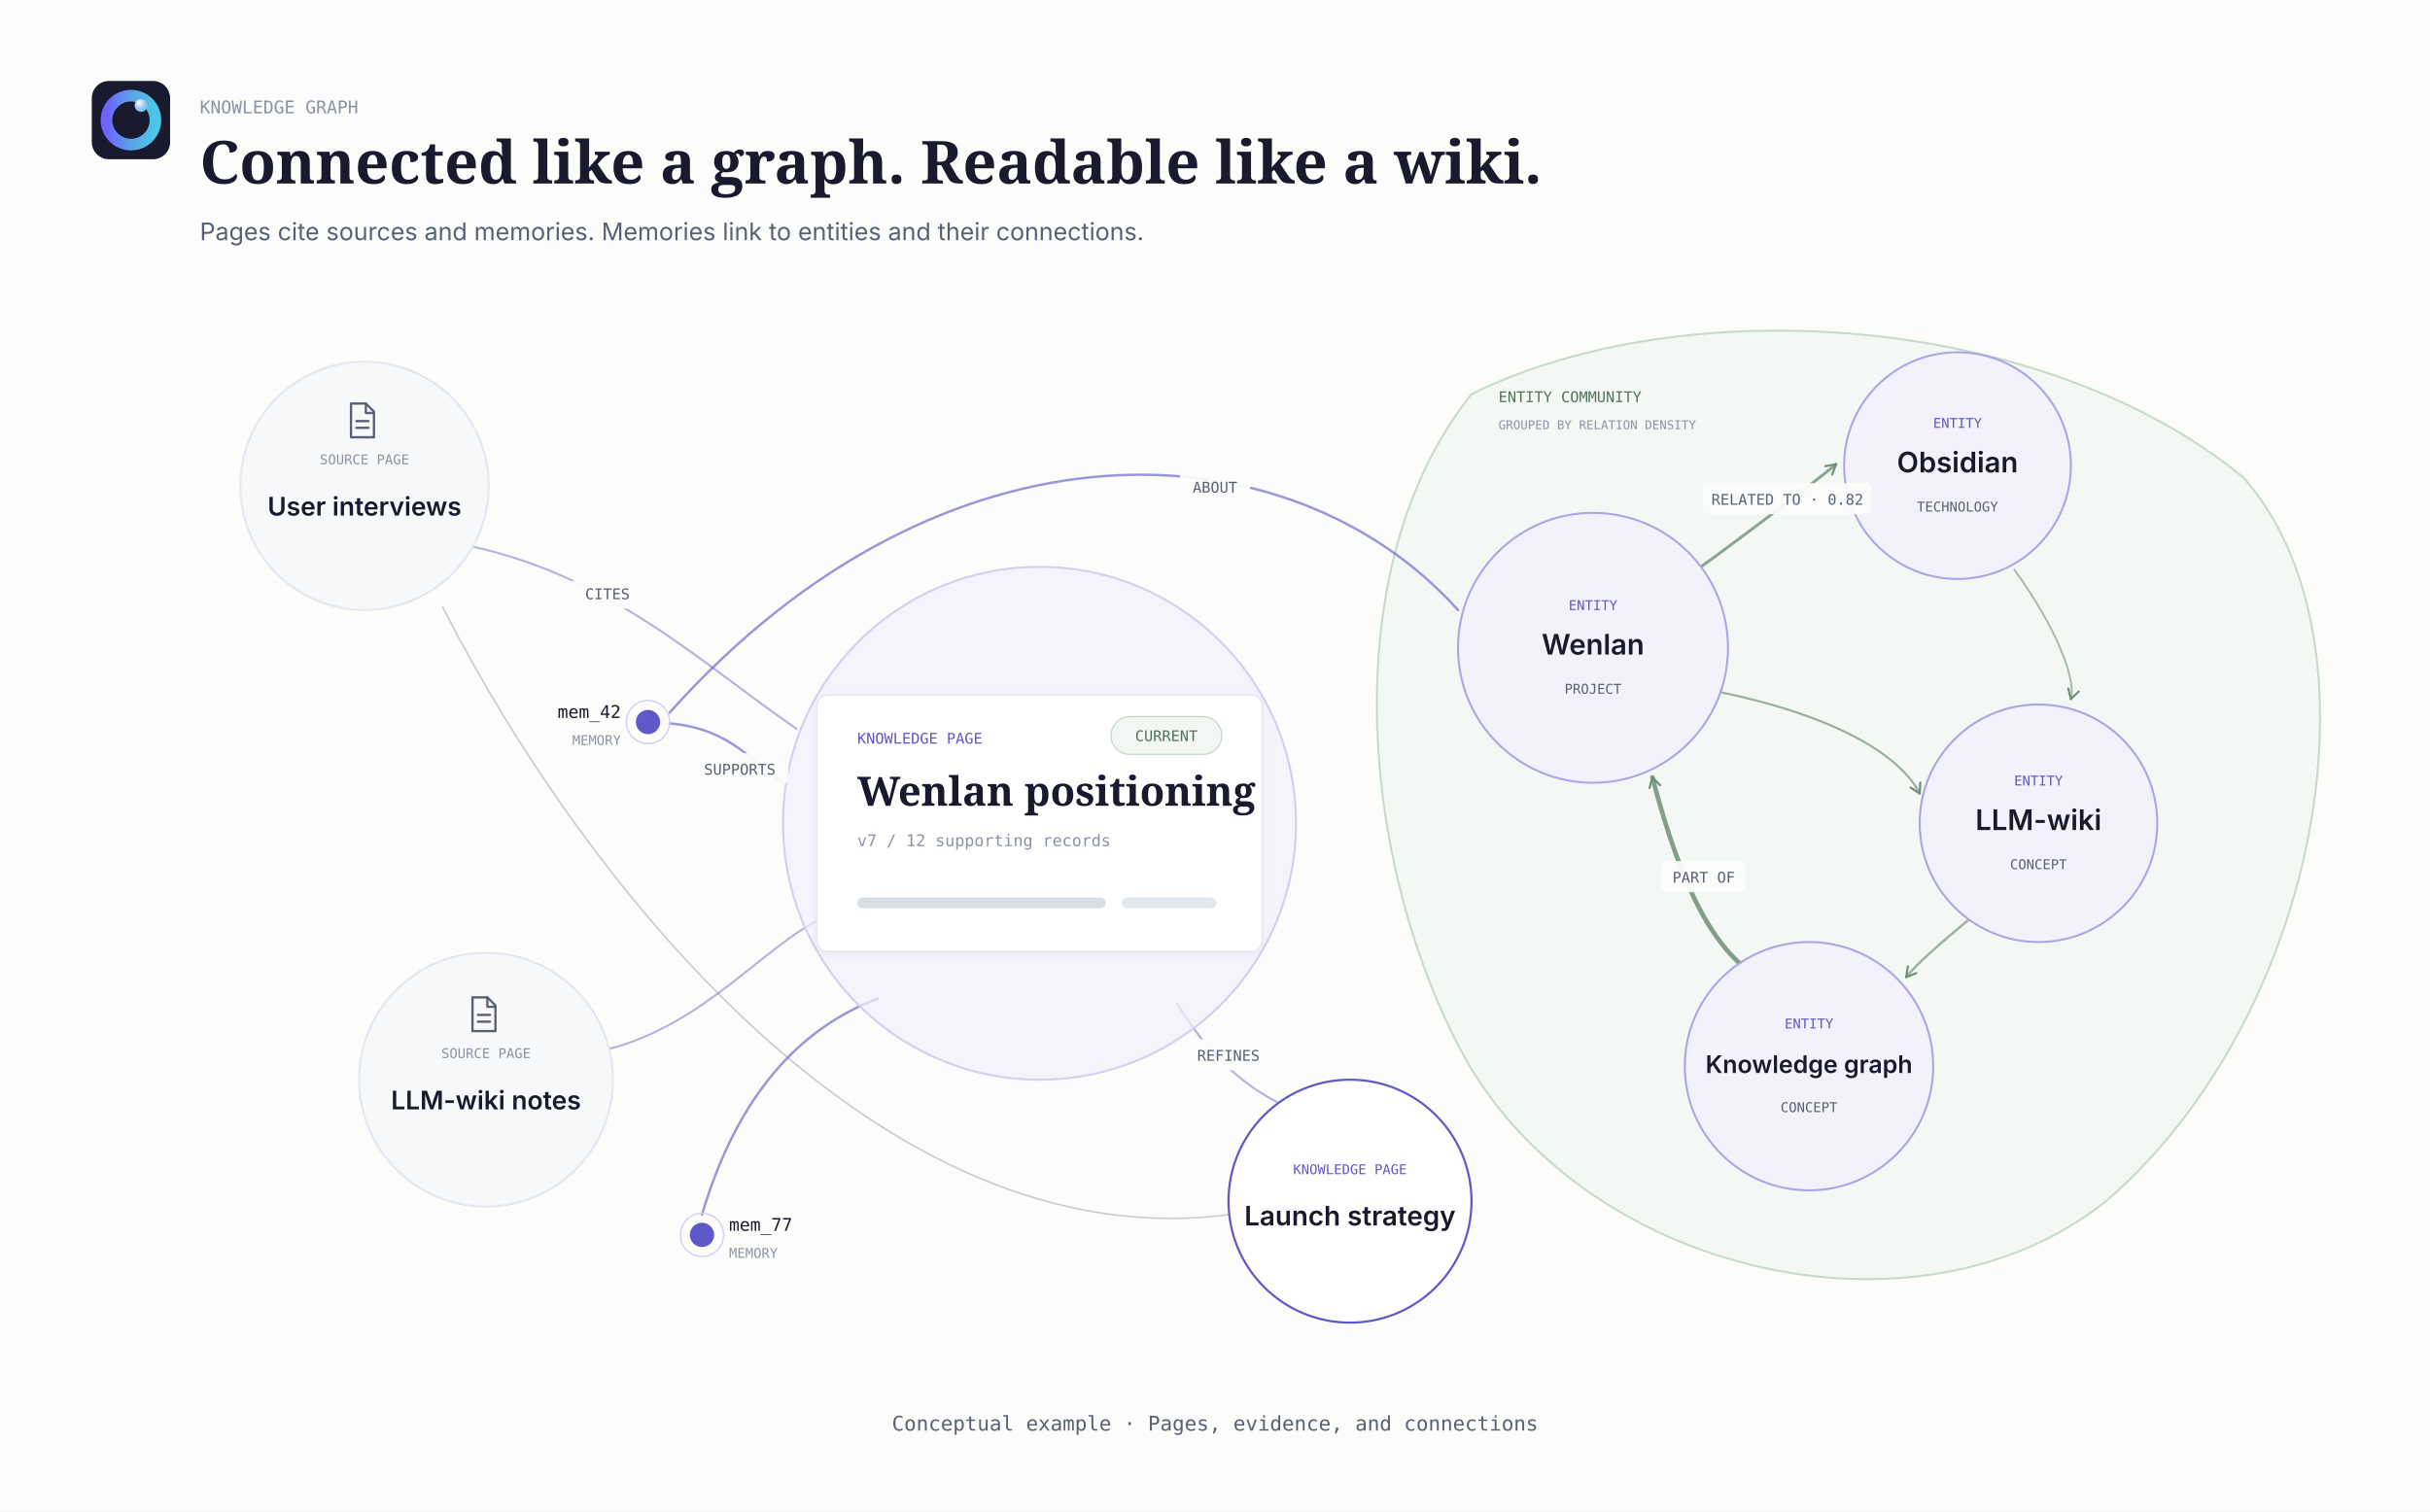
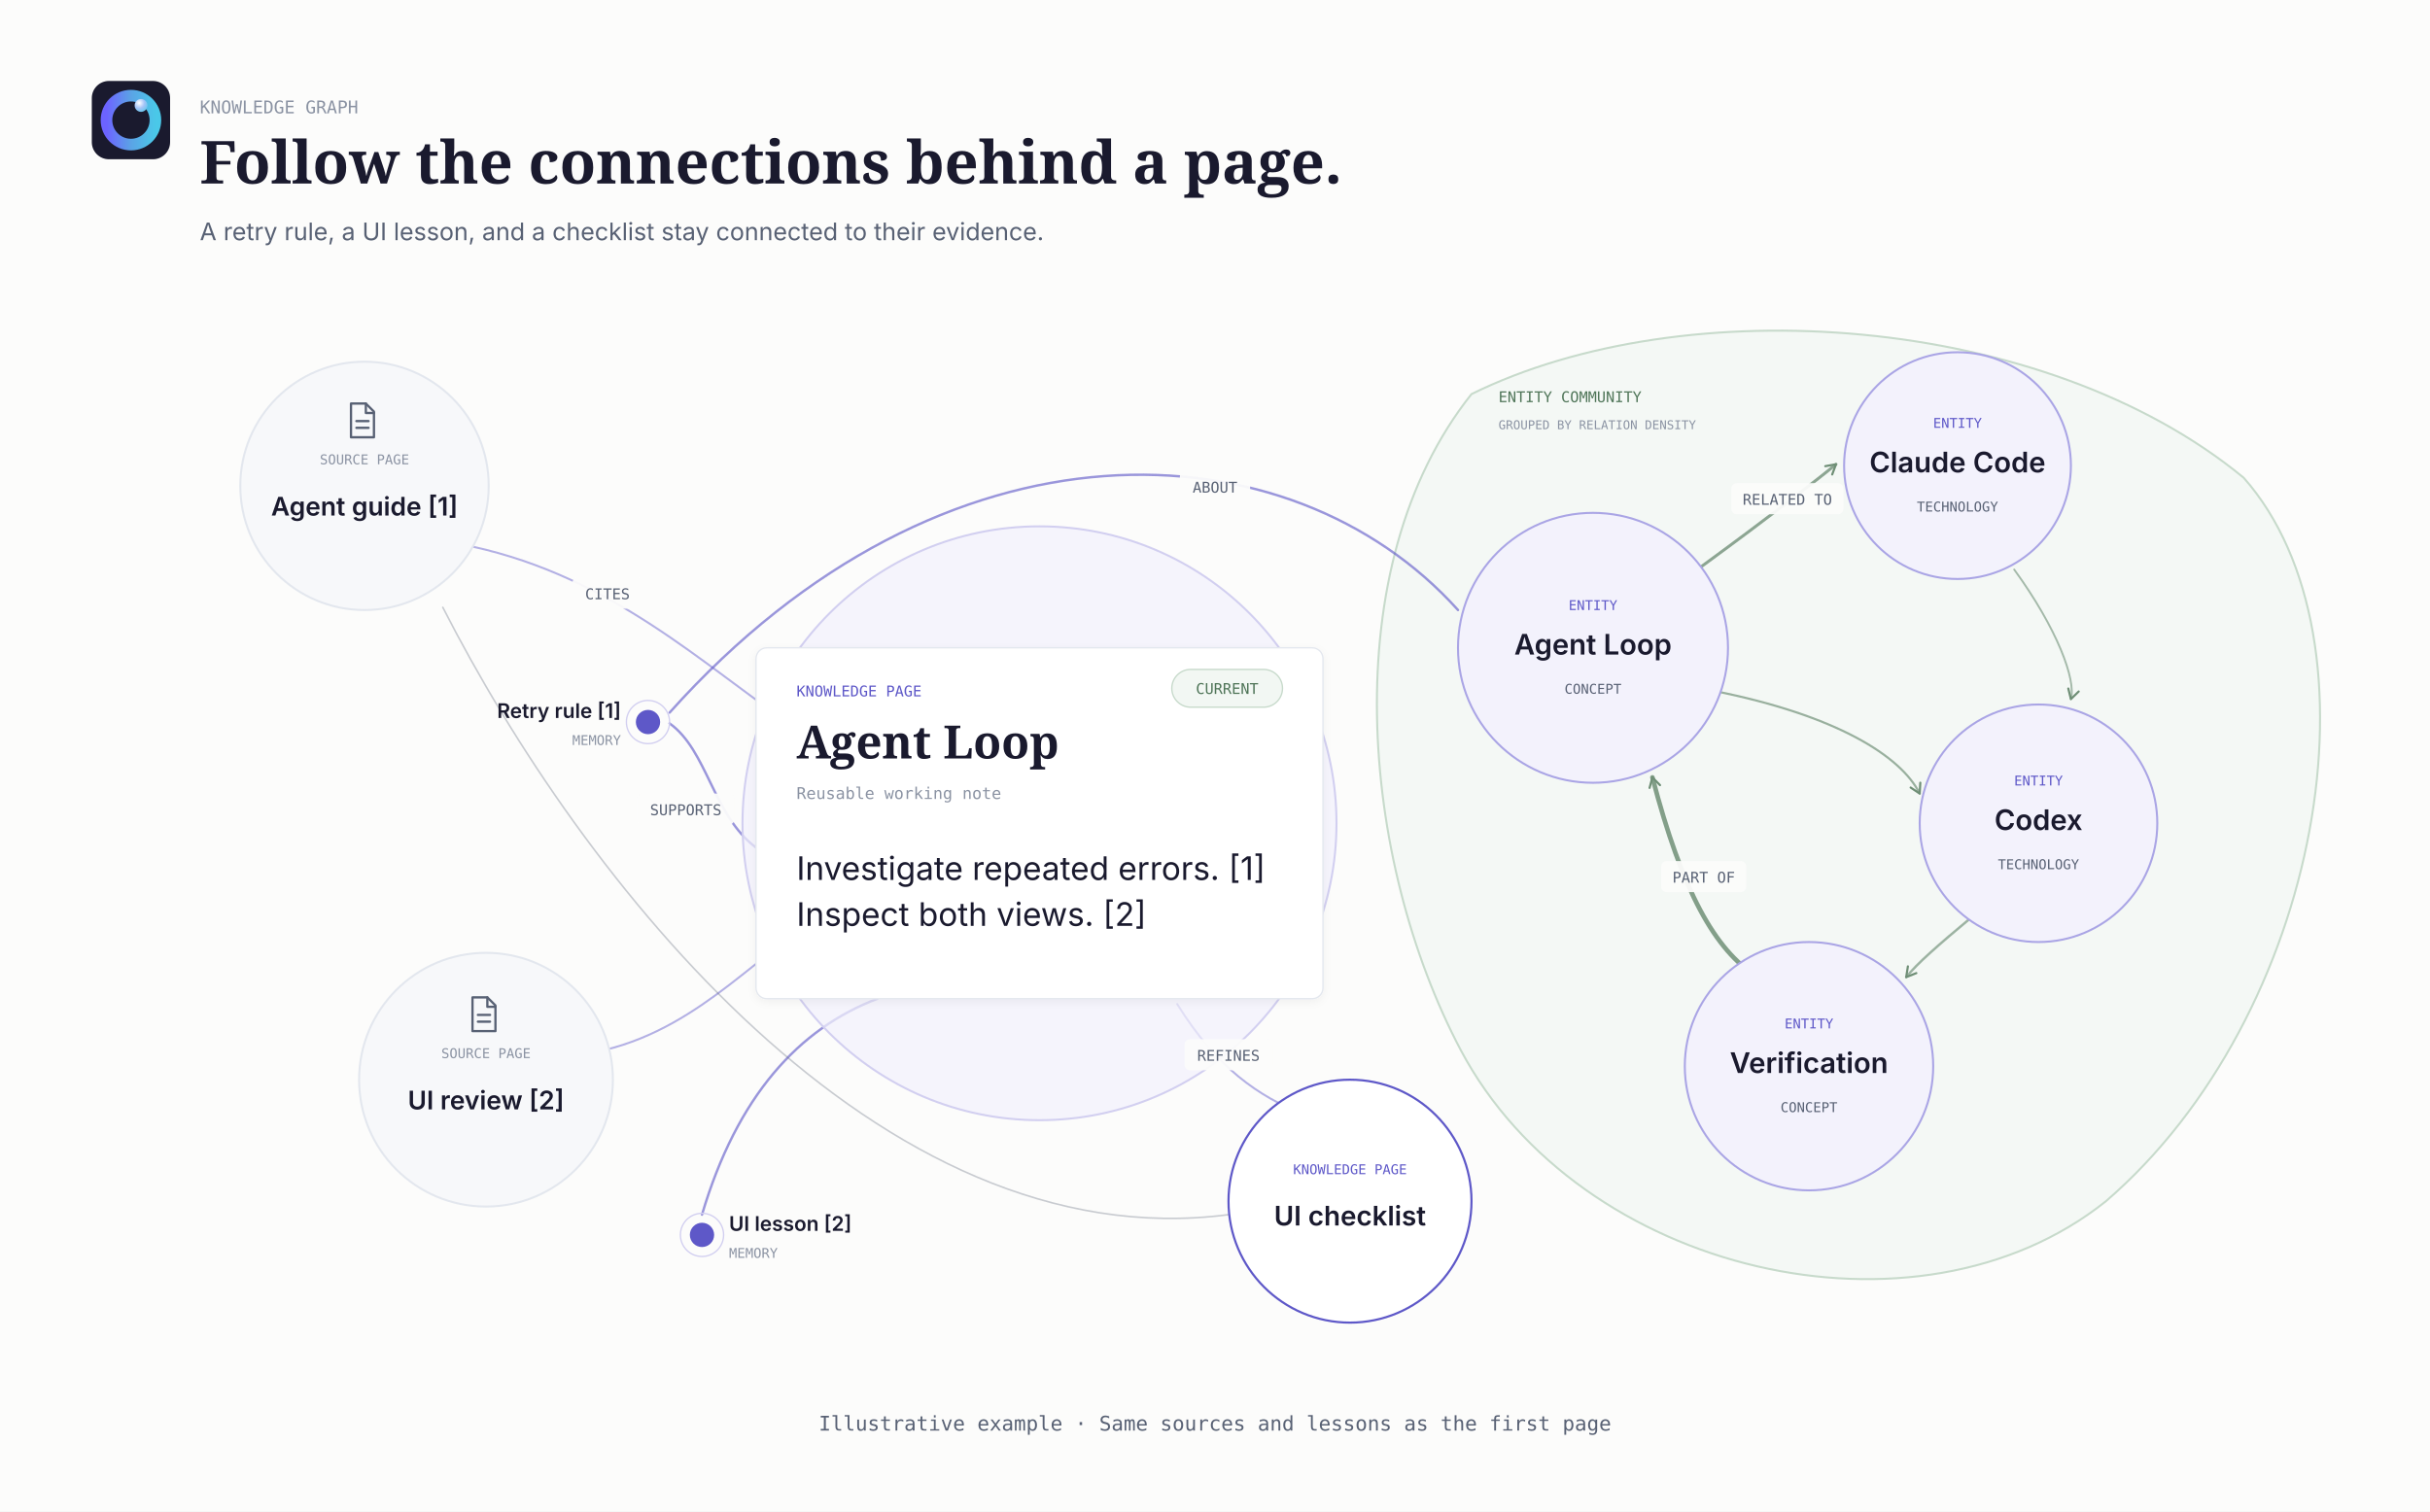
<svg xmlns="http://www.w3.org/2000/svg" width="1800" height="1120" viewBox="0 0 1800 1120" role="img" aria-labelledby="title desc">
  <style>text { font-kerning: normal; }</style>
  <rect width="1800" height="1120" fill="#FCFCFB" />
  <g transform="translate(68 60) scale(0.1132812)">
    <rect width="512" height="512" rx="112" fill="#1A1A2E" />
    <circle cx="256" cy="256" r="160" fill="none" stroke="url(#network-en-desktop-ring)" stroke-width="76" />
    <circle cx="322" cy="160" r="42" fill="url(#network-en-desktop-orb)" />
  </g>
  <g data-fit-region="network-en-desktop-heading" data-fit-x="148" data-fit-y="56" data-fit-width="1578" data-fit-height="138" data-check-overlap="false">
    <text x="148" y="84" font-family="'JetBrains Mono', monospace" font-size="13" font-weight="500" fill="#8B93A3" text-anchor="start">KNOWLEDGE GRAPH</text>
-     <text x="148" y="136" font-family="'Fraunces', Georgia, serif" font-size="44" font-weight="600" fill="#1A1A2E" text-anchor="start">Connected like a graph. Readable like a wiki.</text>
-     <text x="148" y="178" font-family="'Instrument Sans', -apple-system, sans-serif" font-size="18" font-weight="400" fill="#586174" text-anchor="start">Pages cite sources and memories. Memories link to entities and their connections.</text>
+     <text x="148" y="136" font-family="'Fraunces', Georgia, serif" font-size="44" font-weight="600" fill="#1A1A2E" text-anchor="start">Follow the connections behind a page.</text>
+     <text x="148" y="178" font-family="'Instrument Sans', -apple-system, sans-serif" font-size="18" font-weight="400" fill="#586174" text-anchor="start">A retry rule, a UI lesson, and a checklist stay connected to their evidence.</text>
  </g>
  <g data-fit-region="network-en-desktop-graph-field" data-fit-x="80" data-fit-y="230" data-fit-width="1640" data-fit-height="780" data-check-overlap="true">
    <path d="M1090 292 C1248 214 1514 232 1662 354 C1768 474 1720 752 1560 890 C1420 1002 1170 944 1082 778 C1008 638 988 420 1090 292Z" fill="#F2F7F3" fill-opacity="0.76" stroke="#C7DACB" stroke-width="1.5" />
    <text x="1110" y="298" font-family="'JetBrains Mono', monospace" font-size="11" font-weight="500" fill="#4F7558" text-anchor="start">ENTITY COMMUNITY</text>
    <text x="1110" y="318" font-family="'JetBrains Mono', monospace" font-size="9" font-weight="500" fill="#8B93A3" text-anchor="start">GROUPED BY RELATION DENSITY</text>
    <path data-from="sourceOne" data-to="page" data-relation="citation" d="M350 405 C454 428 520 492 590 540" fill="none" stroke="#5E58C8" stroke-width="1.5" stroke-opacity="0.46" stroke-linecap="round" />
    <path data-from="sourceTwo" data-to="page" data-relation="citation" d="M448 778 C522 760 566 700 610 680" fill="none" stroke="#5E58C8" stroke-width="1.5" stroke-opacity="0.46" stroke-linecap="round" />
-     <path data-from="memoryOne" data-to="page" data-relation="support" d="M496 536 C542 540 558 566 580 580" fill="none" stroke="#5E58C8" stroke-width="1.8" stroke-opacity="0.62" stroke-linecap="round" />
+     <path data-from="memoryOne" data-to="page" data-relation="support" d="M496 536 C524 556 528 604 560 628" fill="none" stroke="#5E58C8" stroke-width="1.8" stroke-opacity="0.62" stroke-linecap="round" />
    <path data-from="memoryTwo" data-to="page" data-relation="support" d="M520 900 C546 812 592 762 650 740" fill="none" stroke="#5E58C8" stroke-width="1.8" stroke-opacity="0.62" stroke-linecap="round" />
    <path data-from="memoryOne" data-to="entityOne" data-relation="about" d="M496 528 C700 300 956 314 1080 452" fill="none" stroke="#5E58C8" stroke-width="1.8" stroke-opacity="0.62" stroke-linecap="round" />
    <path data-from="page" data-to="linkedPage" data-relation="refines" d="M872 744 C902 792 932 812 966 826" fill="none" stroke="#5E58C8" stroke-width="1.5" stroke-opacity="0.46" stroke-linecap="round" />
    <path data-from="sourceOne" data-to="linkedPage" data-relation="citation" d="M328 450 C430 650 650 934 910 900" fill="none" stroke="#586174" stroke-width="1.2" stroke-opacity="0.32" stroke-linecap="round" />
    <path data-from="entityOne" data-to="entityTwo" data-relation="related_to" d="M1260 420 C1312 382 1348 354 1360 344" fill="none" stroke="#6F8F76" stroke-width="2.2" stroke-opacity="0.78" stroke-linecap="round" marker-end="url(#network-en-desktop-relation-arrow)" />
    <path data-from="entityOne" data-to="entityThree" data-relation="related_to" d="M1270 512 C1360 530 1408 560 1422 588" fill="none" stroke="#6F8F76" stroke-width="1.6" stroke-opacity="0.68" stroke-linecap="round" marker-end="url(#network-en-desktop-relation-arrow)" />
    <path data-from="entityFour" data-to="entityOne" data-relation="part_of" d="M1302 724 C1270 704 1246 660 1224 576" fill="none" stroke="#6F8F76" stroke-width="3.4" stroke-opacity="0.84" stroke-linecap="round" marker-end="url(#network-en-desktop-relation-arrow)" />
    <path data-from="entityTwo" data-to="entityThree" data-relation="related_to" d="M1492 422 C1524 466 1538 504 1534 518" fill="none" stroke="#6F8F76" stroke-width="1.4" stroke-opacity="0.6" stroke-linecap="round" marker-end="url(#network-en-desktop-relation-arrow)" />
    <path data-from="entityThree" data-to="entityFour" data-relation="related_to" d="M1460 680 C1436 700 1420 714 1412 724" fill="none" stroke="#6F8F76" stroke-width="1.8" stroke-opacity="0.66" stroke-linecap="round" marker-end="url(#network-en-desktop-relation-arrow)" />
-     <g data-fit-region="network-en-desktop-source-User interviews" data-fit-x="178" data-fit-y="268" data-fit-width="184" data-fit-height="184" data-check-overlap="true">
+     <g data-fit-region="network-en-desktop-source-Agent guide [1]" data-fit-x="178" data-fit-y="268" data-fit-width="184" data-fit-height="184" data-check-overlap="true">
      <circle cx="270" cy="360" r="92" fill="#F7F8FA" stroke="#E3E7EE" stroke-width="1.5" />
      <g fill="none" stroke="#586174" stroke-width="1.7" stroke-linecap="round" stroke-linejoin="round">
        <path d="M260 299h11l6 6v19H260z" />
        <path d="M271 299v7h6" />
        <path d="M264 312h9M264 317h9" />
      </g>
      <text x="270" y="344" font-family="'JetBrains Mono', monospace" font-size="10" font-weight="500" fill="#8B93A3" text-anchor="middle">SOURCE PAGE</text>
-       <text x="270" y="382" font-family="'Instrument Sans', -apple-system, sans-serif" font-size="19" font-weight="600" fill="#1A1A2E" text-anchor="middle">User interviews</text>
+       <text x="270" y="382" font-family="'Instrument Sans', -apple-system, sans-serif" font-size="19" font-weight="600" fill="#1A1A2E" text-anchor="middle">Agent guide [1]</text>
    </g>
-     <g data-fit-region="network-en-desktop-source-LLM-wiki notes" data-fit-x="266" data-fit-y="706" data-fit-width="188" data-fit-height="188" data-check-overlap="true">
+     <g data-fit-region="network-en-desktop-source-UI review [2]" data-fit-x="266" data-fit-y="706" data-fit-width="188" data-fit-height="188" data-check-overlap="true">
      <circle cx="360" cy="800" r="94" fill="#F7F8FA" stroke="#E3E7EE" stroke-width="1.5" />
      <g fill="none" stroke="#586174" stroke-width="1.7" stroke-linecap="round" stroke-linejoin="round">
        <path d="M350 739h11l6 6v19H350z" />
        <path d="M361 739v7h6" />
        <path d="M354 752h9M354 757h9" />
      </g>
      <text x="360" y="784" font-family="'JetBrains Mono', monospace" font-size="10" font-weight="500" fill="#8B93A3" text-anchor="middle">SOURCE PAGE</text>
-       <text x="360" y="822" font-family="'Instrument Sans', -apple-system, sans-serif" font-size="19" font-weight="600" fill="#1A1A2E" text-anchor="middle">LLM-wiki notes</text>
+       <text x="360" y="822" font-family="'Instrument Sans', -apple-system, sans-serif" font-size="19" font-weight="600" fill="#1A1A2E" text-anchor="middle">UI review [2]</text>
    </g>
-     <g data-fit-region="network-en-desktop-hero" data-fit-x="580" data-fit-y="420" data-fit-width="380" data-fit-height="380" data-check-overlap="false">
-       <circle cx="770" cy="610" r="190" fill="#F3F2FC" fill-opacity="0.72" stroke="#D2CFF0" stroke-width="1.5" />
+     <g data-fit-region="network-en-desktop-hero" data-fit-x="550" data-fit-y="390" data-fit-width="440" data-fit-height="440" data-check-overlap="false">
+       <circle cx="770" cy="610" r="220" fill="#F3F2FC" fill-opacity="0.72" stroke="#D2CFF0" stroke-width="1.5" />
      <g filter="url(#network-en-desktop-page-shadow)">
-         <rect x="605" y="515" width="330" height="190" rx="8" fill="#FFFFFF" stroke="#E3E7EE" />
+         <rect x="560" y="480" width="420" height="260" rx="8" fill="#FFFFFF" stroke="#E3E7EE" />
      </g>
-       <text x="635" y="551" font-family="'JetBrains Mono', monospace" font-size="11" font-weight="500" fill="#5E58C8" text-anchor="start">KNOWLEDGE PAGE</text>
+       <text x="590" y="516" font-family="'JetBrains Mono', monospace" font-size="11" font-weight="500" fill="#5E58C8" text-anchor="start">KNOWLEDGE PAGE</text>
      <g>
-         <rect x="823" y="531" width="82" height="28" rx="14" fill="#F2F7F3" stroke="#C7DACB" />
-         <text x="864" y="549.18" font-family="'JetBrains Mono', monospace" font-size="11" font-weight="500" fill="#4F7558" text-anchor="middle">CURRENT</text>
+         <rect x="868" y="496" width="82" height="28" rx="14" fill="#F2F7F3" stroke="#C7DACB" />
+         <text x="909" y="514.18" font-family="'JetBrains Mono', monospace" font-size="11" font-weight="500" fill="#4F7558" text-anchor="middle">CURRENT</text>
      </g>
-       <text x="635" y="597" font-family="'Fraunces', Georgia, serif" font-size="30" font-weight="600" fill="#1A1A2E" text-anchor="start">Wenlan positioning</text>
-       <text x="635" y="627" font-family="'JetBrains Mono', monospace" font-size="12" font-weight="500" fill="#8B93A3" text-anchor="start">v7 / 12 supporting records</text>
-       <rect x="635" y="665" width="184" height="8" rx="4" fill="#D9DEE7" />
-       <rect x="831" y="665" width="70" height="8" rx="4" fill="#E3E7EE" />
+       <text x="590" y="562" font-family="'Fraunces', Georgia, serif" font-size="34" font-weight="600" fill="#1A1A2E" text-anchor="start">Agent Loop</text>
+       <text x="590" y="592" font-family="'JetBrains Mono', monospace" font-size="12" font-weight="500" fill="#8B93A3" text-anchor="start">Reusable working note</text>
+       <text x="590" y="652" font-family="'Instrument Sans', -apple-system, sans-serif" font-size="24" font-weight="400" fill="#1A1A2E" text-anchor="start">Investigate repeated errors. [1]</text>
+       <text x="590" y="686" font-family="'Instrument Sans', -apple-system, sans-serif" font-size="24" font-weight="400" fill="#1A1A2E" text-anchor="start">Inspect both views. [2]</text>
    </g>
-     <g data-fit-region="network-en-desktop-memory-mem_42" data-fit-x="328" data-fit-y="507" data-fit-width="132" data-fit-height="58" data-check-overlap="true">
+     <g data-fit-region="network-en-desktop-memory-Retry rule [1]" data-fit-x="280" data-fit-y="507" data-fit-width="180" data-fit-height="58" data-check-overlap="true">
      <circle cx="480" cy="535" r="9" fill="#5E58C8" />
      <circle cx="480" cy="535" r="16" fill="none" stroke="#D2CFF0" />
-       <text x="460" y="532" font-family="'JetBrains Mono', monospace" font-size="13" font-weight="500" fill="#1A1A2E" text-anchor="end">mem_42</text>
+       <text x="460" y="532" font-family="'Instrument Sans', -apple-system, sans-serif" font-size="15" font-weight="600" fill="#1A1A2E" text-anchor="end">Retry rule [1]</text>
      <text x="460" y="552" font-family="'JetBrains Mono', monospace" font-size="10" font-weight="500" fill="#8B93A3" text-anchor="end">MEMORY</text>
    </g>
-     <g data-fit-region="network-en-desktop-memory-mem_77" data-fit-x="502" data-fit-y="887" data-fit-width="132" data-fit-height="58" data-check-overlap="true">
+     <g data-fit-region="network-en-desktop-memory-UI lesson [2]" data-fit-x="502" data-fit-y="887" data-fit-width="180" data-fit-height="58" data-check-overlap="true">
      <circle cx="520" cy="915" r="9" fill="#5E58C8" />
      <circle cx="520" cy="915" r="16" fill="none" stroke="#D2CFF0" />
-       <text x="540" y="912" font-family="'JetBrains Mono', monospace" font-size="13" font-weight="500" fill="#1A1A2E" text-anchor="start">mem_77</text>
+       <text x="540" y="912" font-family="'Instrument Sans', -apple-system, sans-serif" font-size="15" font-weight="600" fill="#1A1A2E" text-anchor="start">UI lesson [2]</text>
      <text x="540" y="932" font-family="'JetBrains Mono', monospace" font-size="10" font-weight="500" fill="#8B93A3" text-anchor="start">MEMORY</text>
    </g>
-     <g data-fit-region="network-en-desktop-knowledge-Launch strategy" data-fit-x="910" data-fit-y="800" data-fit-width="180" data-fit-height="180" data-check-overlap="true">
+     <g data-fit-region="network-en-desktop-knowledge-UI checklist" data-fit-x="910" data-fit-y="800" data-fit-width="180" data-fit-height="180" data-check-overlap="true">
      <circle cx="1000" cy="890" r="90" fill="#FFFFFF" stroke="#5E58C8" stroke-width="1.6" />
      <text x="1000" y="870" font-family="'JetBrains Mono', monospace" font-size="10" font-weight="500" fill="#5E58C8" text-anchor="middle">KNOWLEDGE PAGE</text>
-       <text x="1000" y="908" font-family="'Instrument Sans', -apple-system, sans-serif" font-size="20" font-weight="600" fill="#1A1A2E" text-anchor="middle">Launch strategy</text>
+       <text x="1000" y="908" font-family="'Instrument Sans', -apple-system, sans-serif" font-size="20" font-weight="600" fill="#1A1A2E" text-anchor="middle">UI checklist</text>
    </g>
-     <g data-fit-region="network-en-desktop-entity-Wenlan" data-fit-x="1080" data-fit-y="380" data-fit-width="200" data-fit-height="200" data-check-overlap="true">
+     <g data-fit-region="network-en-desktop-entity-Agent Loop" data-fit-x="1080" data-fit-y="380" data-fit-width="200" data-fit-height="200" data-check-overlap="true">
      <circle cx="1180" cy="480" r="100" fill="#F3F2FC" stroke="#AAA5E5" stroke-width="1.5" />
      <text x="1180" y="452" font-family="'JetBrains Mono', monospace" font-size="10" font-weight="500" fill="#5E58C8" text-anchor="middle">ENTITY</text>
-       <text x="1180" y="485" font-family="'Instrument Sans', -apple-system, sans-serif" font-size="21" font-weight="600" fill="#1A1A2E" text-anchor="middle">Wenlan</text>
-       <text x="1180" y="514" font-family="'JetBrains Mono', monospace" font-size="10" font-weight="500" fill="#586174" text-anchor="middle">PROJECT</text>
+       <text x="1180" y="485" font-family="'Instrument Sans', -apple-system, sans-serif" font-size="21" font-weight="600" fill="#1A1A2E" text-anchor="middle">Agent Loop</text>
+       <text x="1180" y="514" font-family="'JetBrains Mono', monospace" font-size="10" font-weight="500" fill="#586174" text-anchor="middle">CONCEPT</text>
    </g>
-     <g data-fit-region="network-en-desktop-entity-Obsidian" data-fit-x="1366" data-fit-y="261" data-fit-width="168" data-fit-height="168" data-check-overlap="true">
+     <g data-fit-region="network-en-desktop-entity-Claude Code" data-fit-x="1366" data-fit-y="261" data-fit-width="168" data-fit-height="168" data-check-overlap="true">
      <circle cx="1450" cy="345" r="84" fill="#F3F2FC" stroke="#AAA5E5" stroke-width="1.5" />
      <text x="1450" y="317" font-family="'JetBrains Mono', monospace" font-size="10" font-weight="500" fill="#5E58C8" text-anchor="middle">ENTITY</text>
-       <text x="1450" y="350" font-family="'Instrument Sans', -apple-system, sans-serif" font-size="21" font-weight="600" fill="#1A1A2E" text-anchor="middle">Obsidian</text>
+       <text x="1450" y="350" font-family="'Instrument Sans', -apple-system, sans-serif" font-size="21" font-weight="600" fill="#1A1A2E" text-anchor="middle">Claude Code</text>
      <text x="1450" y="379" font-family="'JetBrains Mono', monospace" font-size="10" font-weight="500" fill="#586174" text-anchor="middle">TECHNOLOGY</text>
    </g>
-     <g data-fit-region="network-en-desktop-entity-LLM-wiki" data-fit-x="1422" data-fit-y="522" data-fit-width="176" data-fit-height="176" data-check-overlap="true">
+     <g data-fit-region="network-en-desktop-entity-Codex" data-fit-x="1422" data-fit-y="522" data-fit-width="176" data-fit-height="176" data-check-overlap="true">
      <circle cx="1510" cy="610" r="88" fill="#F3F2FC" stroke="#AAA5E5" stroke-width="1.5" />
      <text x="1510" y="582" font-family="'JetBrains Mono', monospace" font-size="10" font-weight="500" fill="#5E58C8" text-anchor="middle">ENTITY</text>
-       <text x="1510" y="615" font-family="'Instrument Sans', -apple-system, sans-serif" font-size="21" font-weight="600" fill="#1A1A2E" text-anchor="middle">LLM-wiki</text>
-       <text x="1510" y="644" font-family="'JetBrains Mono', monospace" font-size="10" font-weight="500" fill="#586174" text-anchor="middle">CONCEPT</text>
+       <text x="1510" y="615" font-family="'Instrument Sans', -apple-system, sans-serif" font-size="21" font-weight="600" fill="#1A1A2E" text-anchor="middle">Codex</text>
+       <text x="1510" y="644" font-family="'JetBrains Mono', monospace" font-size="10" font-weight="500" fill="#586174" text-anchor="middle">TECHNOLOGY</text>
    </g>
-     <g data-fit-region="network-en-desktop-entity-Knowledge graph" data-fit-x="1248" data-fit-y="698" data-fit-width="184" data-fit-height="184" data-check-overlap="true">
+     <g data-fit-region="network-en-desktop-entity-Verification" data-fit-x="1248" data-fit-y="698" data-fit-width="184" data-fit-height="184" data-check-overlap="true">
      <circle cx="1340" cy="790" r="92" fill="#F3F2FC" stroke="#AAA5E5" stroke-width="1.5" />
      <text x="1340" y="762" font-family="'JetBrains Mono', monospace" font-size="10" font-weight="500" fill="#5E58C8" text-anchor="middle">ENTITY</text>
-       <text x="1340" y="795" font-family="'Instrument Sans', -apple-system, sans-serif" font-size="18" font-weight="600" fill="#1A1A2E" text-anchor="middle">Knowledge graph</text>
+       <text x="1340" y="795" font-family="'Instrument Sans', -apple-system, sans-serif" font-size="21" font-weight="600" fill="#1A1A2E" text-anchor="middle">Verification</text>
      <text x="1340" y="824" font-family="'JetBrains Mono', monospace" font-size="10" font-weight="500" fill="#586174" text-anchor="middle">CONCEPT</text>
    </g>
    <g>
      <rect x="424" y="428" width="52" height="23" rx="4" fill="#FCFCFB" fill-opacity="0.94" />
      <text x="450" y="444" font-family="'JetBrains Mono', monospace" font-size="11" font-weight="500" fill="#586174" text-anchor="middle">CITES</text>
    </g>
    <g>
-       <rect x="512" y="558" width="72" height="23" rx="4" fill="#FCFCFB" fill-opacity="0.94" />
-       <text x="548" y="574" font-family="'JetBrains Mono', monospace" font-size="11" font-weight="500" fill="#586174" text-anchor="middle">SUPPORTS</text>
+       <rect x="472" y="588" width="72" height="23" rx="4" fill="#FCFCFB" fill-opacity="0.94" />
+       <text x="508" y="604" font-family="'JetBrains Mono', monospace" font-size="11" font-weight="500" fill="#586174" text-anchor="middle">SUPPORTS</text>
    </g>
    <g>
      <rect x="874" y="349" width="52" height="23" rx="4" fill="#FCFCFB" fill-opacity="0.94" />
      <text x="900" y="365" font-family="'JetBrains Mono', monospace" font-size="11" font-weight="500" fill="#586174" text-anchor="middle">ABOUT</text>
    </g>
    <g>
      <rect x="877.5" y="770" width="65" height="23" rx="4" fill="#FCFCFB" fill-opacity="0.94" />
      <text x="910" y="786" font-family="'JetBrains Mono', monospace" font-size="11" font-weight="500" fill="#586174" text-anchor="middle">REFINES</text>
    </g>
    <g>
-       <rect x="1261.5" y="358" width="125" height="23" rx="4" fill="#FCFCFB" fill-opacity="0.94" />
-       <text x="1324" y="374" font-family="'JetBrains Mono', monospace" font-size="11" font-weight="500" fill="#586174" text-anchor="middle">RELATED TO · 0.82</text>
+       <rect x="1282.5" y="358" width="83" height="23" rx="4" fill="#FCFCFB" fill-opacity="0.94" />
+       <text x="1324" y="374" font-family="'JetBrains Mono', monospace" font-size="11" font-weight="500" fill="#586174" text-anchor="middle">RELATED TO</text>
    </g>
    <g>
      <rect x="1230.5" y="638" width="63" height="23" rx="4" fill="#FCFCFB" fill-opacity="0.94" />
      <text x="1262" y="654" font-family="'JetBrains Mono', monospace" font-size="11" font-weight="500" fill="#586174" text-anchor="middle">PART OF</text>
    </g>
  </g>
  <g data-fit-region="network-en-desktop-footer" data-fit-x="80" data-fit-y="1018" data-fit-width="1640" data-fit-height="58" data-check-overlap="false">
-     <text x="900" y="1060" font-family="'JetBrains Mono', monospace" font-size="15" font-weight="500" fill="#586174" text-anchor="middle">Conceptual example · Pages, evidence, and connections</text>
+     <text x="900" y="1060" font-family="'JetBrains Mono', monospace" font-size="15" font-weight="500" fill="#586174" text-anchor="middle">Illustrative example · Same sources and lessons as the first page</text>
  </g>
  <defs>
    <linearGradient id="network-en-desktop-ring" x1="96" y1="256" x2="416" y2="256" gradientUnits="userSpaceOnUse">
      <stop stop-color="#6C63FF" />
      <stop offset="0.5" stop-color="#5BA3E6" />
      <stop offset="1" stop-color="#4AC8E8" />
    </linearGradient>
    <radialGradient id="network-en-desktop-orb" cx="0" cy="0" r="1" gradientUnits="userSpaceOnUse" gradientTransform="translate(310 144) rotate(52.125) scale(76.0263)">
      <stop stop-color="#FFFFFF" />
      <stop offset="0.45" stop-color="#A5C4F7" />
      <stop offset="1" stop-color="#4AC8E8" />
    </radialGradient>
    <marker id="network-en-desktop-relation-arrow" markerWidth="12" markerHeight="12" refX="9" refY="6" orient="auto" markerUnits="userSpaceOnUse">
      <path d="M2 2 L9 6 L2 10" fill="none" stroke="#6F8F76" stroke-width="1.6" stroke-linecap="round" stroke-linejoin="round" />
    </marker>
    <filter id="network-en-desktop-page-shadow" x="-20%" y="-20%" width="140%" height="150%">
      <feDropShadow dx="0" dy="12" stdDeviation="16" flood-color="#1A1A2E" flood-opacity="0.09" />
      <feDropShadow dx="0" dy="2" stdDeviation="3" flood-color="#1A1A2E" flood-opacity="0.05" />
    </filter>
  </defs>
</svg>
